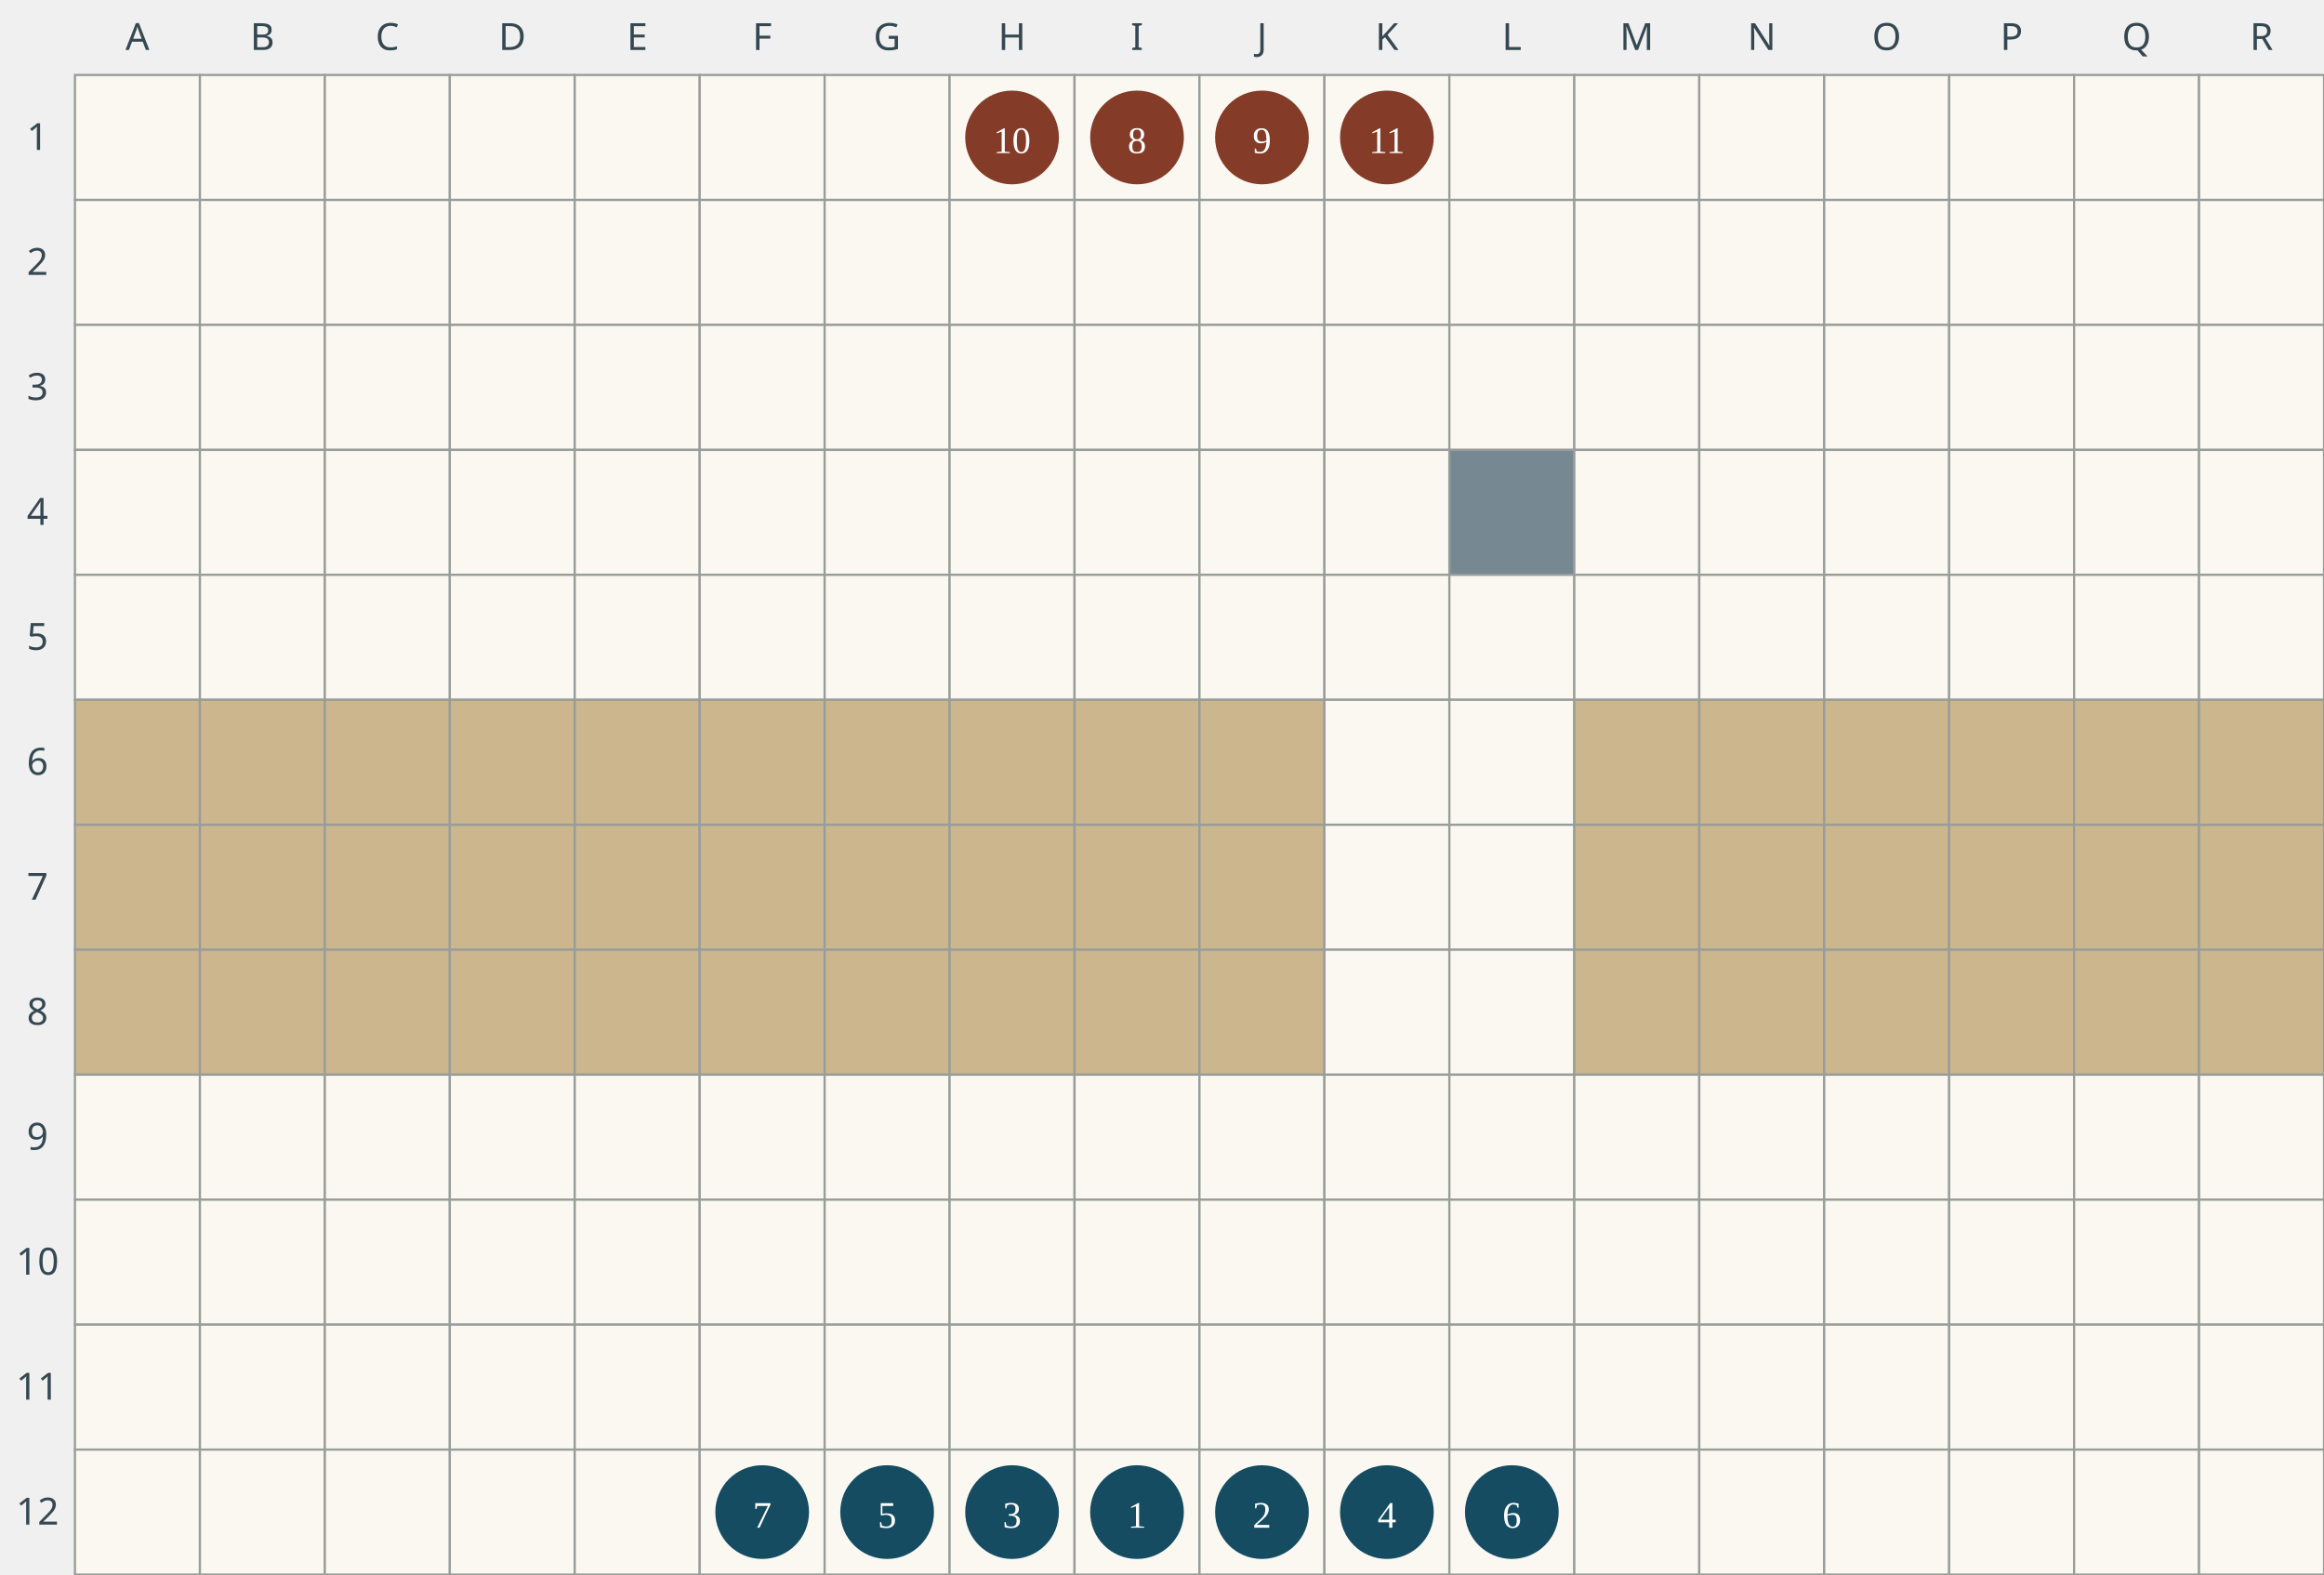
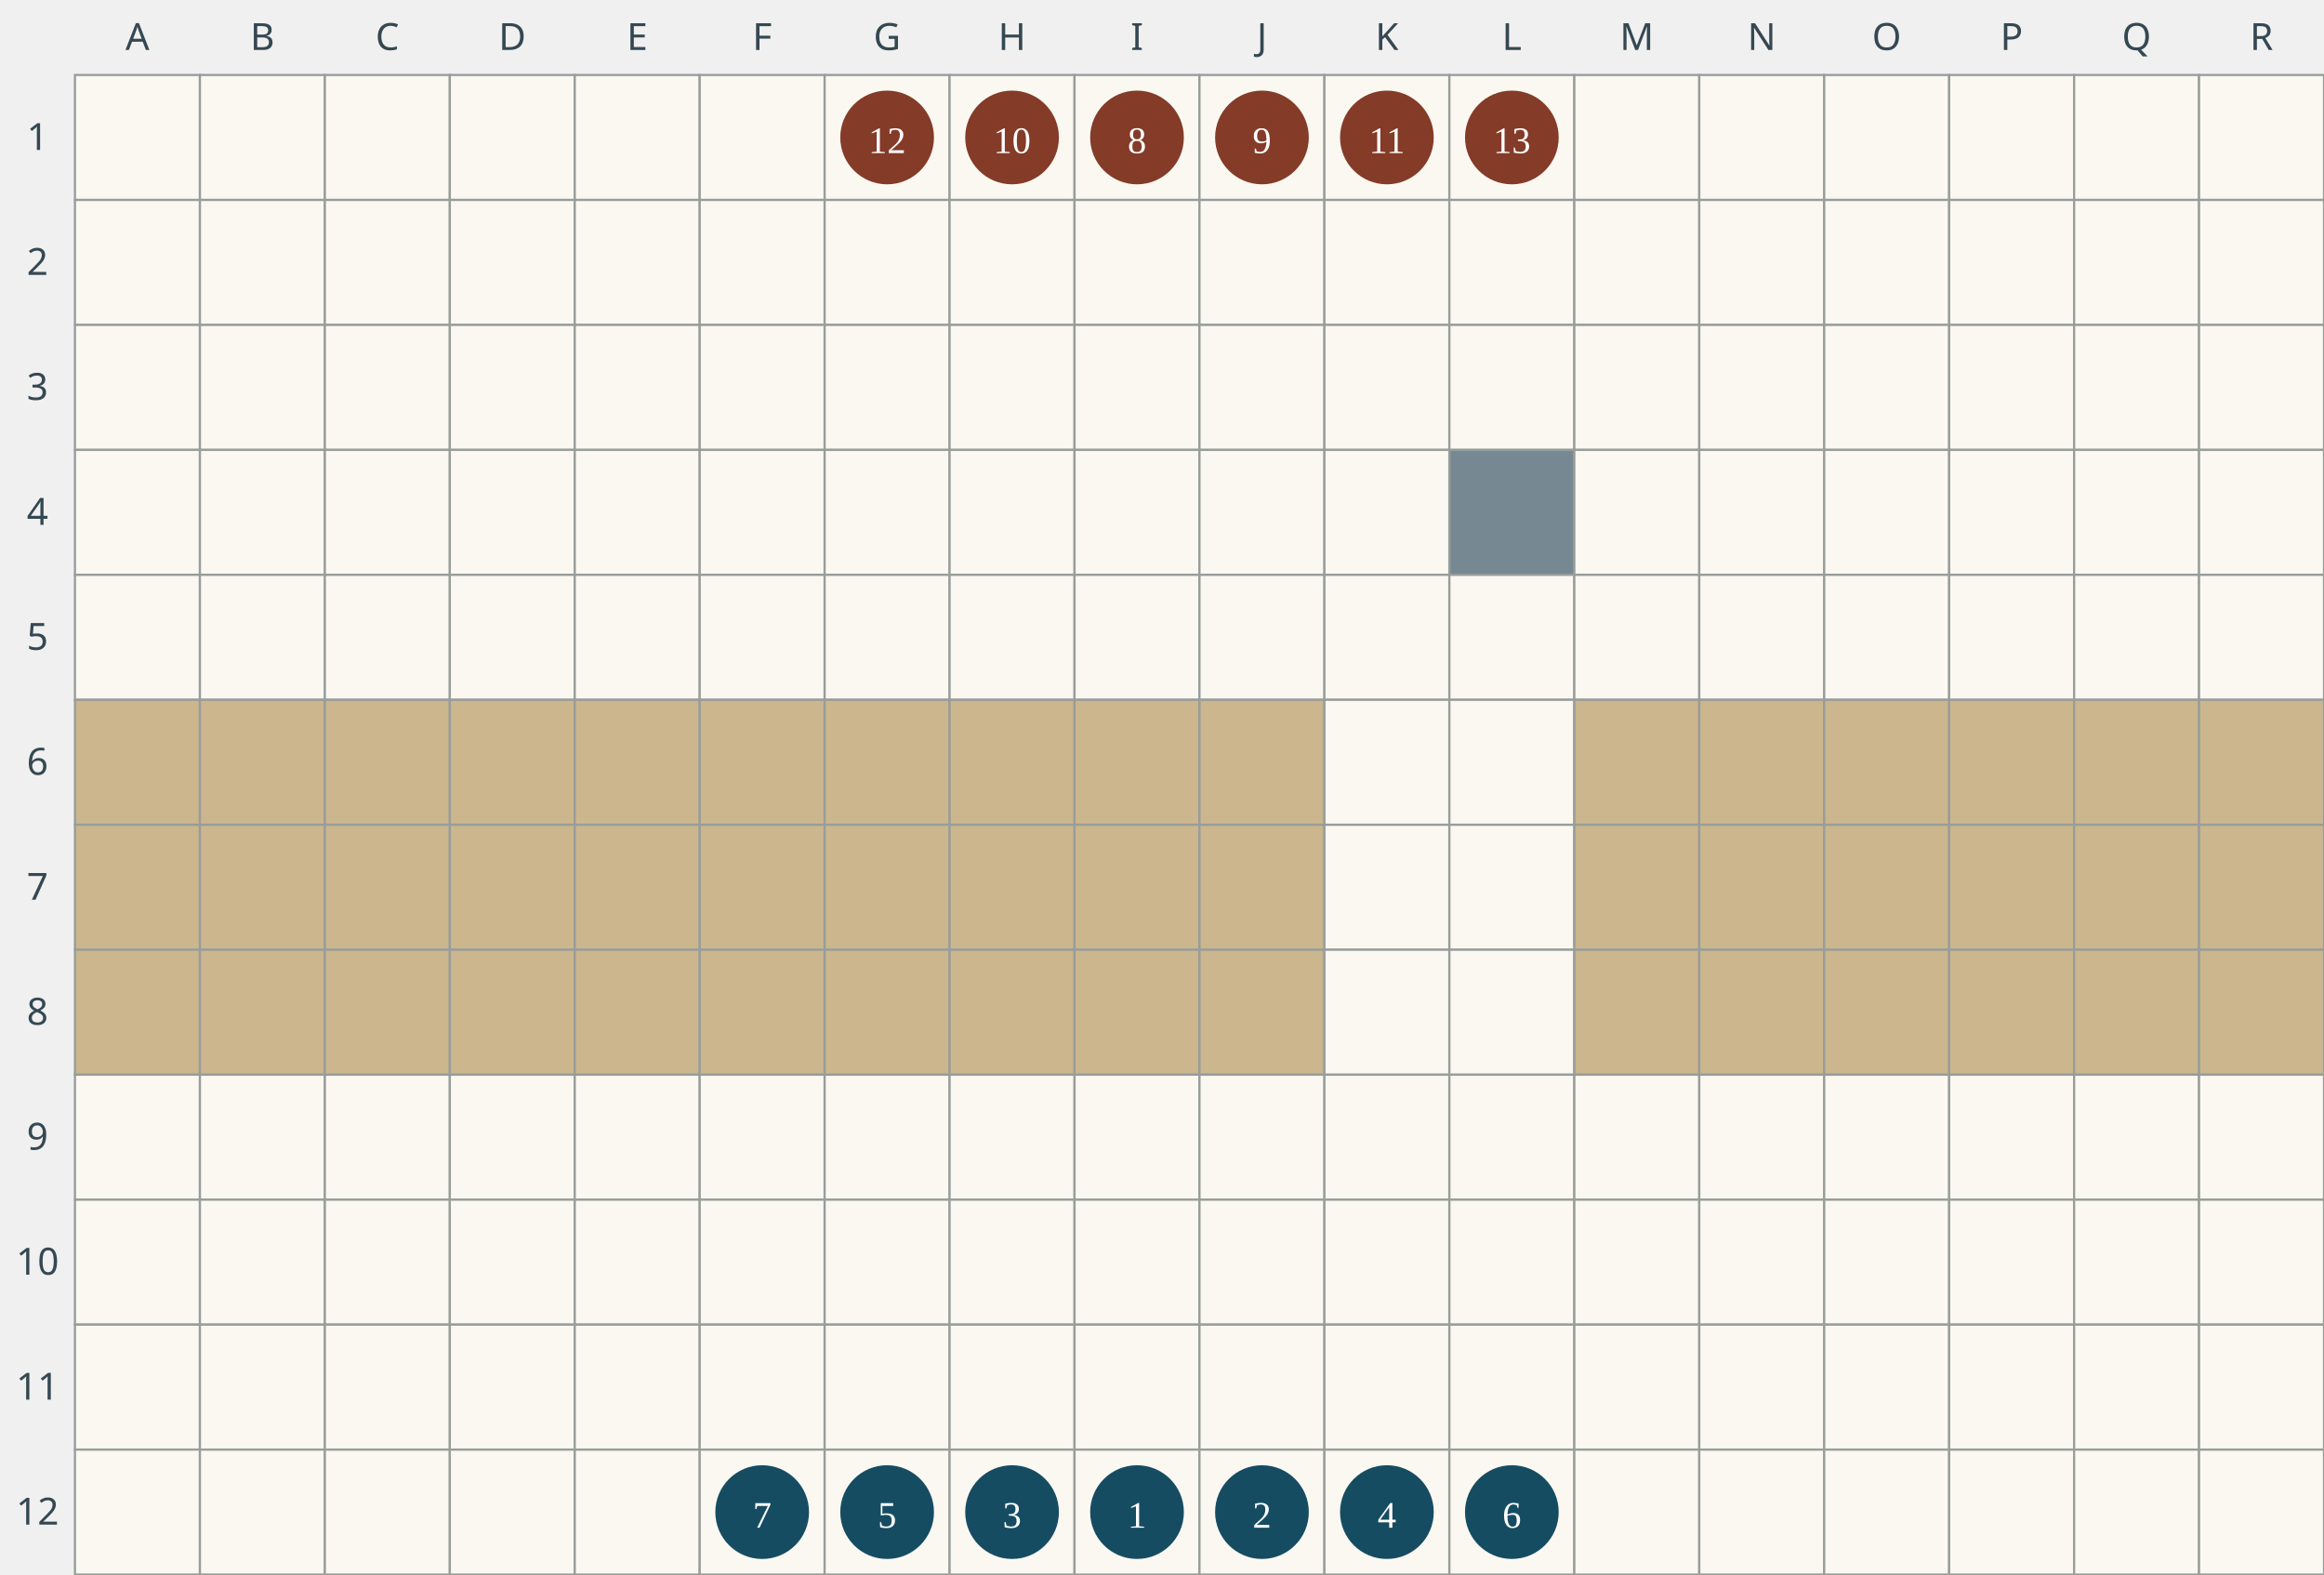
<svg xmlns="http://www.w3.org/2000/svg" class="map" role="img" aria-label="Тактическая сетка A–R, 1–12: герои синие, противники красные" viewBox="0 0 744 504">
  <g font-family="system-ui,sans-serif" font-size="12" fill="#354852">
    <text x="44" y="16" text-anchor="middle">A</text>
    <text x="84" y="16" text-anchor="middle">B</text>
    <text x="124" y="16" text-anchor="middle">C</text>
    <text x="164" y="16" text-anchor="middle">D</text>
    <text x="204" y="16" text-anchor="middle">E</text>
    <text x="244" y="16" text-anchor="middle">F</text>
    <text x="284" y="16" text-anchor="middle">G</text>
    <text x="324" y="16" text-anchor="middle">H</text>
    <text x="364" y="16" text-anchor="middle">I</text>
    <text x="404" y="16" text-anchor="middle">J</text>
    <text x="444" y="16" text-anchor="middle">K</text>
    <text x="484" y="16" text-anchor="middle">L</text>
    <text x="524" y="16" text-anchor="middle">M</text>
    <text x="564" y="16" text-anchor="middle">N</text>
    <text x="604" y="16" text-anchor="middle">O</text>
    <text x="644" y="16" text-anchor="middle">P</text>
    <text x="684" y="16" text-anchor="middle">Q</text>
    <text x="724" y="16" text-anchor="middle">R</text>
    <text x="12" y="48" text-anchor="middle">1</text>
    <text x="12" y="88" text-anchor="middle">2</text>
    <text x="12" y="128" text-anchor="middle">3</text>
    <text x="12" y="168" text-anchor="middle">4</text>
    <text x="12" y="208" text-anchor="middle">5</text>
    <text x="12" y="248" text-anchor="middle">6</text>
    <text x="12" y="288" text-anchor="middle">7</text>
    <text x="12" y="328" text-anchor="middle">8</text>
    <text x="12" y="368" text-anchor="middle">9</text>
    <text x="12" y="408" text-anchor="middle">10</text>
    <text x="12" y="448" text-anchor="middle">11</text>
    <text x="12" y="488" text-anchor="middle">12</text>
  </g>
  <g transform="translate(24 24)">
    <rect x="0" y="0" width="40" height="40" fill="#faf8f1" stroke="#989d9a" stroke-width=".7" />
    <rect x="40" y="0" width="40" height="40" fill="#faf8f1" stroke="#989d9a" stroke-width=".7" />
    <rect x="80" y="0" width="40" height="40" fill="#faf8f1" stroke="#989d9a" stroke-width=".7" />
    <rect x="120" y="0" width="40" height="40" fill="#faf8f1" stroke="#989d9a" stroke-width=".7" />
    <rect x="160" y="0" width="40" height="40" fill="#faf8f1" stroke="#989d9a" stroke-width=".7" />
    <rect x="200" y="0" width="40" height="40" fill="#faf8f1" stroke="#989d9a" stroke-width=".7" />
    <rect x="240" y="0" width="40" height="40" fill="#faf8f1" stroke="#989d9a" stroke-width=".7" />
    <rect x="280" y="0" width="40" height="40" fill="#faf8f1" stroke="#989d9a" stroke-width=".7" />
    <rect x="320" y="0" width="40" height="40" fill="#faf8f1" stroke="#989d9a" stroke-width=".7" />
    <rect x="360" y="0" width="40" height="40" fill="#faf8f1" stroke="#989d9a" stroke-width=".7" />
    <rect x="400" y="0" width="40" height="40" fill="#faf8f1" stroke="#989d9a" stroke-width=".7" />
    <rect x="440" y="0" width="40" height="40" fill="#faf8f1" stroke="#989d9a" stroke-width=".7" />
    <rect x="480" y="0" width="40" height="40" fill="#faf8f1" stroke="#989d9a" stroke-width=".7" />
    <rect x="520" y="0" width="40" height="40" fill="#faf8f1" stroke="#989d9a" stroke-width=".7" />
    <rect x="560" y="0" width="40" height="40" fill="#faf8f1" stroke="#989d9a" stroke-width=".7" />
    <rect x="600" y="0" width="40" height="40" fill="#faf8f1" stroke="#989d9a" stroke-width=".7" />
    <rect x="640" y="0" width="40" height="40" fill="#faf8f1" stroke="#989d9a" stroke-width=".7" />
    <rect x="680" y="0" width="40" height="40" fill="#faf8f1" stroke="#989d9a" stroke-width=".7" />
    <rect x="0" y="40" width="40" height="40" fill="#faf8f1" stroke="#989d9a" stroke-width=".7" />
    <rect x="40" y="40" width="40" height="40" fill="#faf8f1" stroke="#989d9a" stroke-width=".7" />
    <rect x="80" y="40" width="40" height="40" fill="#faf8f1" stroke="#989d9a" stroke-width=".7" />
    <rect x="120" y="40" width="40" height="40" fill="#faf8f1" stroke="#989d9a" stroke-width=".7" />
    <rect x="160" y="40" width="40" height="40" fill="#faf8f1" stroke="#989d9a" stroke-width=".7" />
    <rect x="200" y="40" width="40" height="40" fill="#faf8f1" stroke="#989d9a" stroke-width=".7" />
    <rect x="240" y="40" width="40" height="40" fill="#faf8f1" stroke="#989d9a" stroke-width=".7" />
    <rect x="280" y="40" width="40" height="40" fill="#faf8f1" stroke="#989d9a" stroke-width=".7" />
    <rect x="320" y="40" width="40" height="40" fill="#faf8f1" stroke="#989d9a" stroke-width=".7" />
    <rect x="360" y="40" width="40" height="40" fill="#faf8f1" stroke="#989d9a" stroke-width=".7" />
    <rect x="400" y="40" width="40" height="40" fill="#faf8f1" stroke="#989d9a" stroke-width=".7" />
    <rect x="440" y="40" width="40" height="40" fill="#faf8f1" stroke="#989d9a" stroke-width=".7" />
    <rect x="480" y="40" width="40" height="40" fill="#faf8f1" stroke="#989d9a" stroke-width=".7" />
    <rect x="520" y="40" width="40" height="40" fill="#faf8f1" stroke="#989d9a" stroke-width=".7" />
    <rect x="560" y="40" width="40" height="40" fill="#faf8f1" stroke="#989d9a" stroke-width=".7" />
    <rect x="600" y="40" width="40" height="40" fill="#faf8f1" stroke="#989d9a" stroke-width=".7" />
    <rect x="640" y="40" width="40" height="40" fill="#faf8f1" stroke="#989d9a" stroke-width=".7" />
    <rect x="680" y="40" width="40" height="40" fill="#faf8f1" stroke="#989d9a" stroke-width=".7" />
    <rect x="0" y="80" width="40" height="40" fill="#faf8f1" stroke="#989d9a" stroke-width=".7" />
    <rect x="40" y="80" width="40" height="40" fill="#faf8f1" stroke="#989d9a" stroke-width=".7" />
    <rect x="80" y="80" width="40" height="40" fill="#faf8f1" stroke="#989d9a" stroke-width=".7" />
    <rect x="120" y="80" width="40" height="40" fill="#faf8f1" stroke="#989d9a" stroke-width=".7" />
    <rect x="160" y="80" width="40" height="40" fill="#faf8f1" stroke="#989d9a" stroke-width=".7" />
    <rect x="200" y="80" width="40" height="40" fill="#faf8f1" stroke="#989d9a" stroke-width=".7" />
    <rect x="240" y="80" width="40" height="40" fill="#faf8f1" stroke="#989d9a" stroke-width=".7" />
    <rect x="280" y="80" width="40" height="40" fill="#faf8f1" stroke="#989d9a" stroke-width=".7" />
    <rect x="320" y="80" width="40" height="40" fill="#faf8f1" stroke="#989d9a" stroke-width=".7" />
    <rect x="360" y="80" width="40" height="40" fill="#faf8f1" stroke="#989d9a" stroke-width=".7" />
    <rect x="400" y="80" width="40" height="40" fill="#faf8f1" stroke="#989d9a" stroke-width=".7" />
    <rect x="440" y="80" width="40" height="40" fill="#faf8f1" stroke="#989d9a" stroke-width=".7" />
    <rect x="480" y="80" width="40" height="40" fill="#faf8f1" stroke="#989d9a" stroke-width=".7" />
    <rect x="520" y="80" width="40" height="40" fill="#faf8f1" stroke="#989d9a" stroke-width=".7" />
    <rect x="560" y="80" width="40" height="40" fill="#faf8f1" stroke="#989d9a" stroke-width=".7" />
    <rect x="600" y="80" width="40" height="40" fill="#faf8f1" stroke="#989d9a" stroke-width=".7" />
    <rect x="640" y="80" width="40" height="40" fill="#faf8f1" stroke="#989d9a" stroke-width=".7" />
    <rect x="680" y="80" width="40" height="40" fill="#faf8f1" stroke="#989d9a" stroke-width=".7" />
    <rect x="0" y="120" width="40" height="40" fill="#faf8f1" stroke="#989d9a" stroke-width=".7" />
    <rect x="40" y="120" width="40" height="40" fill="#faf8f1" stroke="#989d9a" stroke-width=".7" />
    <rect x="80" y="120" width="40" height="40" fill="#faf8f1" stroke="#989d9a" stroke-width=".7" />
    <rect x="120" y="120" width="40" height="40" fill="#faf8f1" stroke="#989d9a" stroke-width=".7" />
    <rect x="160" y="120" width="40" height="40" fill="#faf8f1" stroke="#989d9a" stroke-width=".7" />
    <rect x="200" y="120" width="40" height="40" fill="#faf8f1" stroke="#989d9a" stroke-width=".7" />
    <rect x="240" y="120" width="40" height="40" fill="#faf8f1" stroke="#989d9a" stroke-width=".7" />
    <rect x="280" y="120" width="40" height="40" fill="#faf8f1" stroke="#989d9a" stroke-width=".7" />
    <rect x="320" y="120" width="40" height="40" fill="#faf8f1" stroke="#989d9a" stroke-width=".7" />
    <rect x="360" y="120" width="40" height="40" fill="#faf8f1" stroke="#989d9a" stroke-width=".7" />
    <rect x="400" y="120" width="40" height="40" fill="#faf8f1" stroke="#989d9a" stroke-width=".7" />
    <rect x="440" y="120" width="40" height="40" fill="#768993" stroke="#989d9a" stroke-width=".7" />
    <rect x="480" y="120" width="40" height="40" fill="#faf8f1" stroke="#989d9a" stroke-width=".7" />
    <rect x="520" y="120" width="40" height="40" fill="#faf8f1" stroke="#989d9a" stroke-width=".7" />
    <rect x="560" y="120" width="40" height="40" fill="#faf8f1" stroke="#989d9a" stroke-width=".7" />
    <rect x="600" y="120" width="40" height="40" fill="#faf8f1" stroke="#989d9a" stroke-width=".7" />
    <rect x="640" y="120" width="40" height="40" fill="#faf8f1" stroke="#989d9a" stroke-width=".7" />
    <rect x="680" y="120" width="40" height="40" fill="#faf8f1" stroke="#989d9a" stroke-width=".7" />
    <rect x="0" y="160" width="40" height="40" fill="#faf8f1" stroke="#989d9a" stroke-width=".7" />
    <rect x="40" y="160" width="40" height="40" fill="#faf8f1" stroke="#989d9a" stroke-width=".7" />
    <rect x="80" y="160" width="40" height="40" fill="#faf8f1" stroke="#989d9a" stroke-width=".7" />
    <rect x="120" y="160" width="40" height="40" fill="#faf8f1" stroke="#989d9a" stroke-width=".7" />
    <rect x="160" y="160" width="40" height="40" fill="#faf8f1" stroke="#989d9a" stroke-width=".7" />
    <rect x="200" y="160" width="40" height="40" fill="#faf8f1" stroke="#989d9a" stroke-width=".7" />
    <rect x="240" y="160" width="40" height="40" fill="#faf8f1" stroke="#989d9a" stroke-width=".7" />
    <rect x="280" y="160" width="40" height="40" fill="#faf8f1" stroke="#989d9a" stroke-width=".7" />
    <rect x="320" y="160" width="40" height="40" fill="#faf8f1" stroke="#989d9a" stroke-width=".7" />
    <rect x="360" y="160" width="40" height="40" fill="#faf8f1" stroke="#989d9a" stroke-width=".7" />
    <rect x="400" y="160" width="40" height="40" fill="#faf8f1" stroke="#989d9a" stroke-width=".7" />
    <rect x="440" y="160" width="40" height="40" fill="#faf8f1" stroke="#989d9a" stroke-width=".7" />
    <rect x="480" y="160" width="40" height="40" fill="#faf8f1" stroke="#989d9a" stroke-width=".7" />
    <rect x="520" y="160" width="40" height="40" fill="#faf8f1" stroke="#989d9a" stroke-width=".7" />
    <rect x="560" y="160" width="40" height="40" fill="#faf8f1" stroke="#989d9a" stroke-width=".7" />
    <rect x="600" y="160" width="40" height="40" fill="#faf8f1" stroke="#989d9a" stroke-width=".7" />
    <rect x="640" y="160" width="40" height="40" fill="#faf8f1" stroke="#989d9a" stroke-width=".7" />
    <rect x="680" y="160" width="40" height="40" fill="#faf8f1" stroke="#989d9a" stroke-width=".7" />
    <rect x="0" y="200" width="40" height="40" fill="#cbb68e" stroke="#989d9a" stroke-width=".7" />
    <rect x="40" y="200" width="40" height="40" fill="#cbb68e" stroke="#989d9a" stroke-width=".7" />
    <rect x="80" y="200" width="40" height="40" fill="#cbb68e" stroke="#989d9a" stroke-width=".7" />
    <rect x="120" y="200" width="40" height="40" fill="#cbb68e" stroke="#989d9a" stroke-width=".7" />
    <rect x="160" y="200" width="40" height="40" fill="#cbb68e" stroke="#989d9a" stroke-width=".7" />
    <rect x="200" y="200" width="40" height="40" fill="#cbb68e" stroke="#989d9a" stroke-width=".7" />
    <rect x="240" y="200" width="40" height="40" fill="#cbb68e" stroke="#989d9a" stroke-width=".7" />
    <rect x="280" y="200" width="40" height="40" fill="#cbb68e" stroke="#989d9a" stroke-width=".7" />
    <rect x="320" y="200" width="40" height="40" fill="#cbb68e" stroke="#989d9a" stroke-width=".7" />
    <rect x="360" y="200" width="40" height="40" fill="#cbb68e" stroke="#989d9a" stroke-width=".7" />
    <rect x="400" y="200" width="40" height="40" fill="#faf8f1" stroke="#989d9a" stroke-width=".7" />
    <rect x="440" y="200" width="40" height="40" fill="#faf8f1" stroke="#989d9a" stroke-width=".7" />
    <rect x="480" y="200" width="40" height="40" fill="#cbb68e" stroke="#989d9a" stroke-width=".7" />
    <rect x="520" y="200" width="40" height="40" fill="#cbb68e" stroke="#989d9a" stroke-width=".7" />
    <rect x="560" y="200" width="40" height="40" fill="#cbb68e" stroke="#989d9a" stroke-width=".7" />
    <rect x="600" y="200" width="40" height="40" fill="#cbb68e" stroke="#989d9a" stroke-width=".7" />
    <rect x="640" y="200" width="40" height="40" fill="#cbb68e" stroke="#989d9a" stroke-width=".7" />
    <rect x="680" y="200" width="40" height="40" fill="#cbb68e" stroke="#989d9a" stroke-width=".7" />
    <rect x="0" y="240" width="40" height="40" fill="#cbb68e" stroke="#989d9a" stroke-width=".7" />
    <rect x="40" y="240" width="40" height="40" fill="#cbb68e" stroke="#989d9a" stroke-width=".7" />
    <rect x="80" y="240" width="40" height="40" fill="#cbb68e" stroke="#989d9a" stroke-width=".7" />
    <rect x="120" y="240" width="40" height="40" fill="#cbb68e" stroke="#989d9a" stroke-width=".7" />
    <rect x="160" y="240" width="40" height="40" fill="#cbb68e" stroke="#989d9a" stroke-width=".7" />
    <rect x="200" y="240" width="40" height="40" fill="#cbb68e" stroke="#989d9a" stroke-width=".7" />
    <rect x="240" y="240" width="40" height="40" fill="#cbb68e" stroke="#989d9a" stroke-width=".7" />
    <rect x="280" y="240" width="40" height="40" fill="#cbb68e" stroke="#989d9a" stroke-width=".7" />
    <rect x="320" y="240" width="40" height="40" fill="#cbb68e" stroke="#989d9a" stroke-width=".7" />
    <rect x="360" y="240" width="40" height="40" fill="#cbb68e" stroke="#989d9a" stroke-width=".7" />
    <rect x="400" y="240" width="40" height="40" fill="#faf8f1" stroke="#989d9a" stroke-width=".7" />
    <rect x="440" y="240" width="40" height="40" fill="#faf8f1" stroke="#989d9a" stroke-width=".7" />
    <rect x="480" y="240" width="40" height="40" fill="#cbb68e" stroke="#989d9a" stroke-width=".7" />
    <rect x="520" y="240" width="40" height="40" fill="#cbb68e" stroke="#989d9a" stroke-width=".7" />
    <rect x="560" y="240" width="40" height="40" fill="#cbb68e" stroke="#989d9a" stroke-width=".7" />
    <rect x="600" y="240" width="40" height="40" fill="#cbb68e" stroke="#989d9a" stroke-width=".7" />
    <rect x="640" y="240" width="40" height="40" fill="#cbb68e" stroke="#989d9a" stroke-width=".7" />
    <rect x="680" y="240" width="40" height="40" fill="#cbb68e" stroke="#989d9a" stroke-width=".7" />
    <rect x="0" y="280" width="40" height="40" fill="#cbb68e" stroke="#989d9a" stroke-width=".7" />
    <rect x="40" y="280" width="40" height="40" fill="#cbb68e" stroke="#989d9a" stroke-width=".7" />
    <rect x="80" y="280" width="40" height="40" fill="#cbb68e" stroke="#989d9a" stroke-width=".7" />
    <rect x="120" y="280" width="40" height="40" fill="#cbb68e" stroke="#989d9a" stroke-width=".7" />
    <rect x="160" y="280" width="40" height="40" fill="#cbb68e" stroke="#989d9a" stroke-width=".7" />
    <rect x="200" y="280" width="40" height="40" fill="#cbb68e" stroke="#989d9a" stroke-width=".7" />
    <rect x="240" y="280" width="40" height="40" fill="#cbb68e" stroke="#989d9a" stroke-width=".7" />
    <rect x="280" y="280" width="40" height="40" fill="#cbb68e" stroke="#989d9a" stroke-width=".7" />
    <rect x="320" y="280" width="40" height="40" fill="#cbb68e" stroke="#989d9a" stroke-width=".7" />
    <rect x="360" y="280" width="40" height="40" fill="#cbb68e" stroke="#989d9a" stroke-width=".7" />
    <rect x="400" y="280" width="40" height="40" fill="#faf8f1" stroke="#989d9a" stroke-width=".7" />
    <rect x="440" y="280" width="40" height="40" fill="#faf8f1" stroke="#989d9a" stroke-width=".7" />
    <rect x="480" y="280" width="40" height="40" fill="#cbb68e" stroke="#989d9a" stroke-width=".7" />
    <rect x="520" y="280" width="40" height="40" fill="#cbb68e" stroke="#989d9a" stroke-width=".7" />
    <rect x="560" y="280" width="40" height="40" fill="#cbb68e" stroke="#989d9a" stroke-width=".7" />
    <rect x="600" y="280" width="40" height="40" fill="#cbb68e" stroke="#989d9a" stroke-width=".7" />
    <rect x="640" y="280" width="40" height="40" fill="#cbb68e" stroke="#989d9a" stroke-width=".7" />
    <rect x="680" y="280" width="40" height="40" fill="#cbb68e" stroke="#989d9a" stroke-width=".7" />
    <rect x="0" y="320" width="40" height="40" fill="#faf8f1" stroke="#989d9a" stroke-width=".7" />
    <rect x="40" y="320" width="40" height="40" fill="#faf8f1" stroke="#989d9a" stroke-width=".7" />
    <rect x="80" y="320" width="40" height="40" fill="#faf8f1" stroke="#989d9a" stroke-width=".7" />
    <rect x="120" y="320" width="40" height="40" fill="#faf8f1" stroke="#989d9a" stroke-width=".7" />
    <rect x="160" y="320" width="40" height="40" fill="#faf8f1" stroke="#989d9a" stroke-width=".7" />
    <rect x="200" y="320" width="40" height="40" fill="#faf8f1" stroke="#989d9a" stroke-width=".7" />
    <rect x="240" y="320" width="40" height="40" fill="#faf8f1" stroke="#989d9a" stroke-width=".7" />
    <rect x="280" y="320" width="40" height="40" fill="#faf8f1" stroke="#989d9a" stroke-width=".7" />
    <rect x="320" y="320" width="40" height="40" fill="#faf8f1" stroke="#989d9a" stroke-width=".7" />
    <rect x="360" y="320" width="40" height="40" fill="#faf8f1" stroke="#989d9a" stroke-width=".7" />
    <rect x="400" y="320" width="40" height="40" fill="#faf8f1" stroke="#989d9a" stroke-width=".7" />
    <rect x="440" y="320" width="40" height="40" fill="#faf8f1" stroke="#989d9a" stroke-width=".7" />
    <rect x="480" y="320" width="40" height="40" fill="#faf8f1" stroke="#989d9a" stroke-width=".7" />
    <rect x="520" y="320" width="40" height="40" fill="#faf8f1" stroke="#989d9a" stroke-width=".7" />
    <rect x="560" y="320" width="40" height="40" fill="#faf8f1" stroke="#989d9a" stroke-width=".7" />
    <rect x="600" y="320" width="40" height="40" fill="#faf8f1" stroke="#989d9a" stroke-width=".7" />
    <rect x="640" y="320" width="40" height="40" fill="#faf8f1" stroke="#989d9a" stroke-width=".7" />
    <rect x="680" y="320" width="40" height="40" fill="#faf8f1" stroke="#989d9a" stroke-width=".7" />
    <rect x="0" y="360" width="40" height="40" fill="#faf8f1" stroke="#989d9a" stroke-width=".7" />
    <rect x="40" y="360" width="40" height="40" fill="#faf8f1" stroke="#989d9a" stroke-width=".7" />
    <rect x="80" y="360" width="40" height="40" fill="#faf8f1" stroke="#989d9a" stroke-width=".7" />
    <rect x="120" y="360" width="40" height="40" fill="#faf8f1" stroke="#989d9a" stroke-width=".7" />
    <rect x="160" y="360" width="40" height="40" fill="#faf8f1" stroke="#989d9a" stroke-width=".7" />
    <rect x="200" y="360" width="40" height="40" fill="#faf8f1" stroke="#989d9a" stroke-width=".7" />
    <rect x="240" y="360" width="40" height="40" fill="#faf8f1" stroke="#989d9a" stroke-width=".7" />
    <rect x="280" y="360" width="40" height="40" fill="#faf8f1" stroke="#989d9a" stroke-width=".7" />
    <rect x="320" y="360" width="40" height="40" fill="#faf8f1" stroke="#989d9a" stroke-width=".7" />
    <rect x="360" y="360" width="40" height="40" fill="#faf8f1" stroke="#989d9a" stroke-width=".7" />
    <rect x="400" y="360" width="40" height="40" fill="#faf8f1" stroke="#989d9a" stroke-width=".7" />
    <rect x="440" y="360" width="40" height="40" fill="#faf8f1" stroke="#989d9a" stroke-width=".7" />
    <rect x="480" y="360" width="40" height="40" fill="#faf8f1" stroke="#989d9a" stroke-width=".7" />
    <rect x="520" y="360" width="40" height="40" fill="#faf8f1" stroke="#989d9a" stroke-width=".7" />
    <rect x="560" y="360" width="40" height="40" fill="#faf8f1" stroke="#989d9a" stroke-width=".7" />
    <rect x="600" y="360" width="40" height="40" fill="#faf8f1" stroke="#989d9a" stroke-width=".7" />
    <rect x="640" y="360" width="40" height="40" fill="#faf8f1" stroke="#989d9a" stroke-width=".7" />
    <rect x="680" y="360" width="40" height="40" fill="#faf8f1" stroke="#989d9a" stroke-width=".7" />
    <rect x="0" y="400" width="40" height="40" fill="#faf8f1" stroke="#989d9a" stroke-width=".7" />
    <rect x="40" y="400" width="40" height="40" fill="#faf8f1" stroke="#989d9a" stroke-width=".7" />
    <rect x="80" y="400" width="40" height="40" fill="#faf8f1" stroke="#989d9a" stroke-width=".7" />
    <rect x="120" y="400" width="40" height="40" fill="#faf8f1" stroke="#989d9a" stroke-width=".7" />
    <rect x="160" y="400" width="40" height="40" fill="#faf8f1" stroke="#989d9a" stroke-width=".7" />
    <rect x="200" y="400" width="40" height="40" fill="#faf8f1" stroke="#989d9a" stroke-width=".7" />
    <rect x="240" y="400" width="40" height="40" fill="#faf8f1" stroke="#989d9a" stroke-width=".7" />
    <rect x="280" y="400" width="40" height="40" fill="#faf8f1" stroke="#989d9a" stroke-width=".7" />
    <rect x="320" y="400" width="40" height="40" fill="#faf8f1" stroke="#989d9a" stroke-width=".7" />
    <rect x="360" y="400" width="40" height="40" fill="#faf8f1" stroke="#989d9a" stroke-width=".7" />
    <rect x="400" y="400" width="40" height="40" fill="#faf8f1" stroke="#989d9a" stroke-width=".7" />
    <rect x="440" y="400" width="40" height="40" fill="#faf8f1" stroke="#989d9a" stroke-width=".7" />
    <rect x="480" y="400" width="40" height="40" fill="#faf8f1" stroke="#989d9a" stroke-width=".7" />
    <rect x="520" y="400" width="40" height="40" fill="#faf8f1" stroke="#989d9a" stroke-width=".7" />
    <rect x="560" y="400" width="40" height="40" fill="#faf8f1" stroke="#989d9a" stroke-width=".7" />
    <rect x="600" y="400" width="40" height="40" fill="#faf8f1" stroke="#989d9a" stroke-width=".7" />
    <rect x="640" y="400" width="40" height="40" fill="#faf8f1" stroke="#989d9a" stroke-width=".7" />
    <rect x="680" y="400" width="40" height="40" fill="#faf8f1" stroke="#989d9a" stroke-width=".7" />
    <rect x="0" y="440" width="40" height="40" fill="#faf8f1" stroke="#989d9a" stroke-width=".7" />
    <rect x="40" y="440" width="40" height="40" fill="#faf8f1" stroke="#989d9a" stroke-width=".7" />
    <rect x="80" y="440" width="40" height="40" fill="#faf8f1" stroke="#989d9a" stroke-width=".7" />
    <rect x="120" y="440" width="40" height="40" fill="#faf8f1" stroke="#989d9a" stroke-width=".7" />
    <rect x="160" y="440" width="40" height="40" fill="#faf8f1" stroke="#989d9a" stroke-width=".7" />
    <rect x="200" y="440" width="40" height="40" fill="#faf8f1" stroke="#989d9a" stroke-width=".7" />
    <rect x="240" y="440" width="40" height="40" fill="#faf8f1" stroke="#989d9a" stroke-width=".7" />
    <rect x="280" y="440" width="40" height="40" fill="#faf8f1" stroke="#989d9a" stroke-width=".7" />
    <rect x="320" y="440" width="40" height="40" fill="#faf8f1" stroke="#989d9a" stroke-width=".7" />
    <rect x="360" y="440" width="40" height="40" fill="#faf8f1" stroke="#989d9a" stroke-width=".7" />
    <rect x="400" y="440" width="40" height="40" fill="#faf8f1" stroke="#989d9a" stroke-width=".7" />
    <rect x="440" y="440" width="40" height="40" fill="#faf8f1" stroke="#989d9a" stroke-width=".7" />
    <rect x="480" y="440" width="40" height="40" fill="#faf8f1" stroke="#989d9a" stroke-width=".7" />
    <rect x="520" y="440" width="40" height="40" fill="#faf8f1" stroke="#989d9a" stroke-width=".7" />
    <rect x="560" y="440" width="40" height="40" fill="#faf8f1" stroke="#989d9a" stroke-width=".7" />
    <rect x="600" y="440" width="40" height="40" fill="#faf8f1" stroke="#989d9a" stroke-width=".7" />
    <rect x="640" y="440" width="40" height="40" fill="#faf8f1" stroke="#989d9a" stroke-width=".7" />
    <rect x="680" y="440" width="40" height="40" fill="#faf8f1" stroke="#989d9a" stroke-width=".7" />
    <circle cx="340" cy="460" r="15" fill="#164c62" />
    <text x="340" y="465" text-anchor="middle" fill="white">1</text>
    <circle cx="380" cy="460" r="15" fill="#164c62" />
    <text x="380" y="465" text-anchor="middle" fill="white">2</text>
    <circle cx="300" cy="460" r="15" fill="#164c62" />
    <text x="300" y="465" text-anchor="middle" fill="white">3</text>
    <circle cx="420" cy="460" r="15" fill="#164c62" />
    <text x="420" y="465" text-anchor="middle" fill="white">4</text>
    <circle cx="260" cy="460" r="15" fill="#164c62" />
    <text x="260" y="465" text-anchor="middle" fill="white">5</text>
    <circle cx="460" cy="460" r="15" fill="#164c62" />
    <text x="460" y="465" text-anchor="middle" fill="white">6</text>
    <circle cx="220" cy="460" r="15" fill="#164c62" />
    <text x="220" y="465" text-anchor="middle" fill="white">7</text>
    <circle cx="340" cy="20" r="15" fill="#843b28" />
    <text x="340" y="25" text-anchor="middle" fill="white">8</text>
    <circle cx="380" cy="20" r="15" fill="#843b28" />
    <text x="380" y="25" text-anchor="middle" fill="white">9</text>
    <circle cx="300" cy="20" r="15" fill="#843b28" />
    <text x="300" y="25" text-anchor="middle" fill="white">10</text>
    <circle cx="420" cy="20" r="15" fill="#843b28" />
    <text x="420" y="25" text-anchor="middle" fill="white">11</text>
+     <circle cx="260" cy="20" r="15" fill="#843b28" />
+     <text x="260" y="25" text-anchor="middle" fill="white">12</text>
+     <circle cx="460" cy="20" r="15" fill="#843b28" />
+     <text x="460" y="25" text-anchor="middle" fill="white">13</text>
  </g>
</svg>
